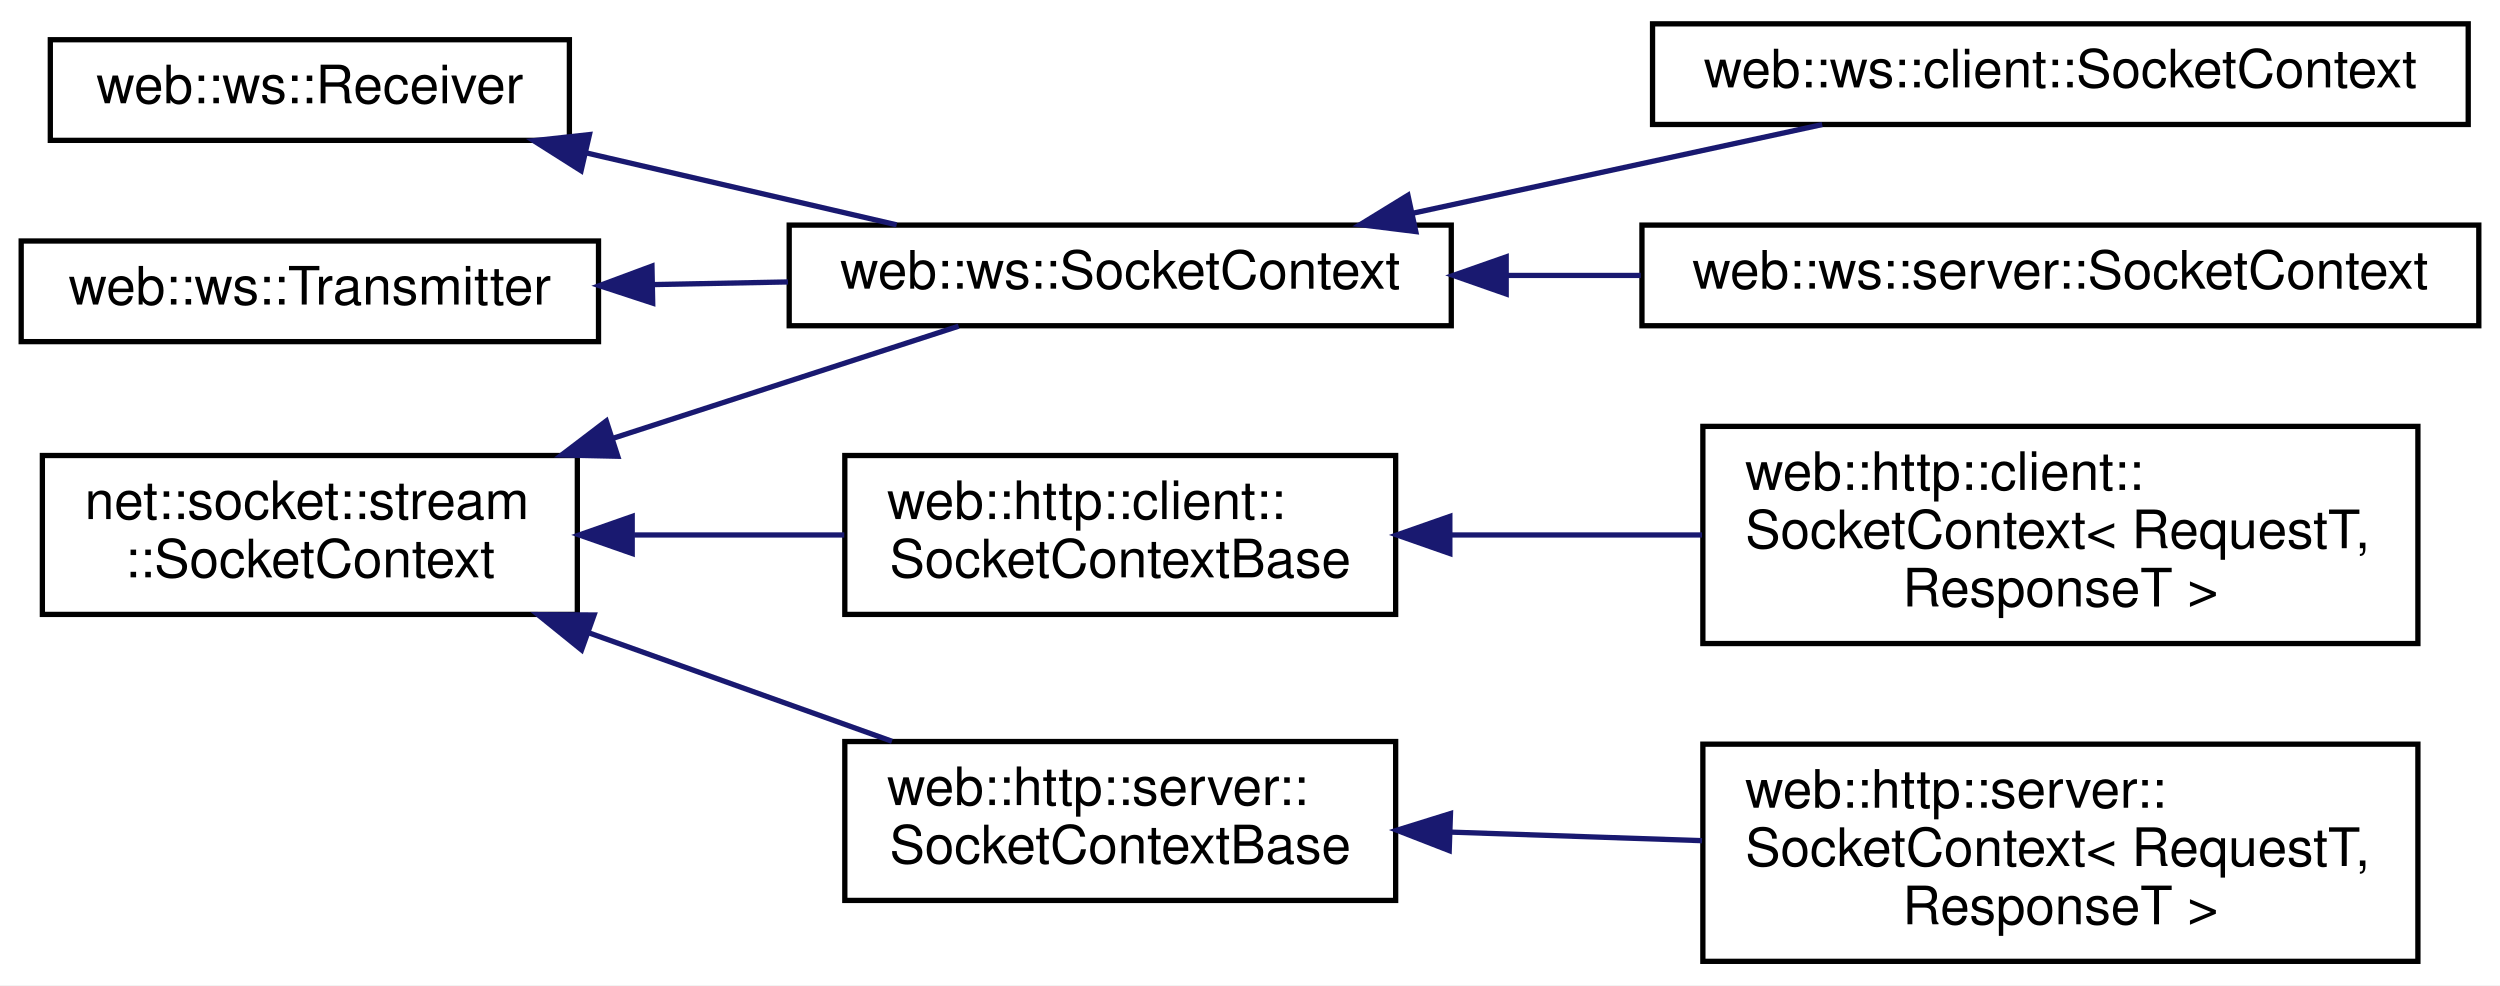
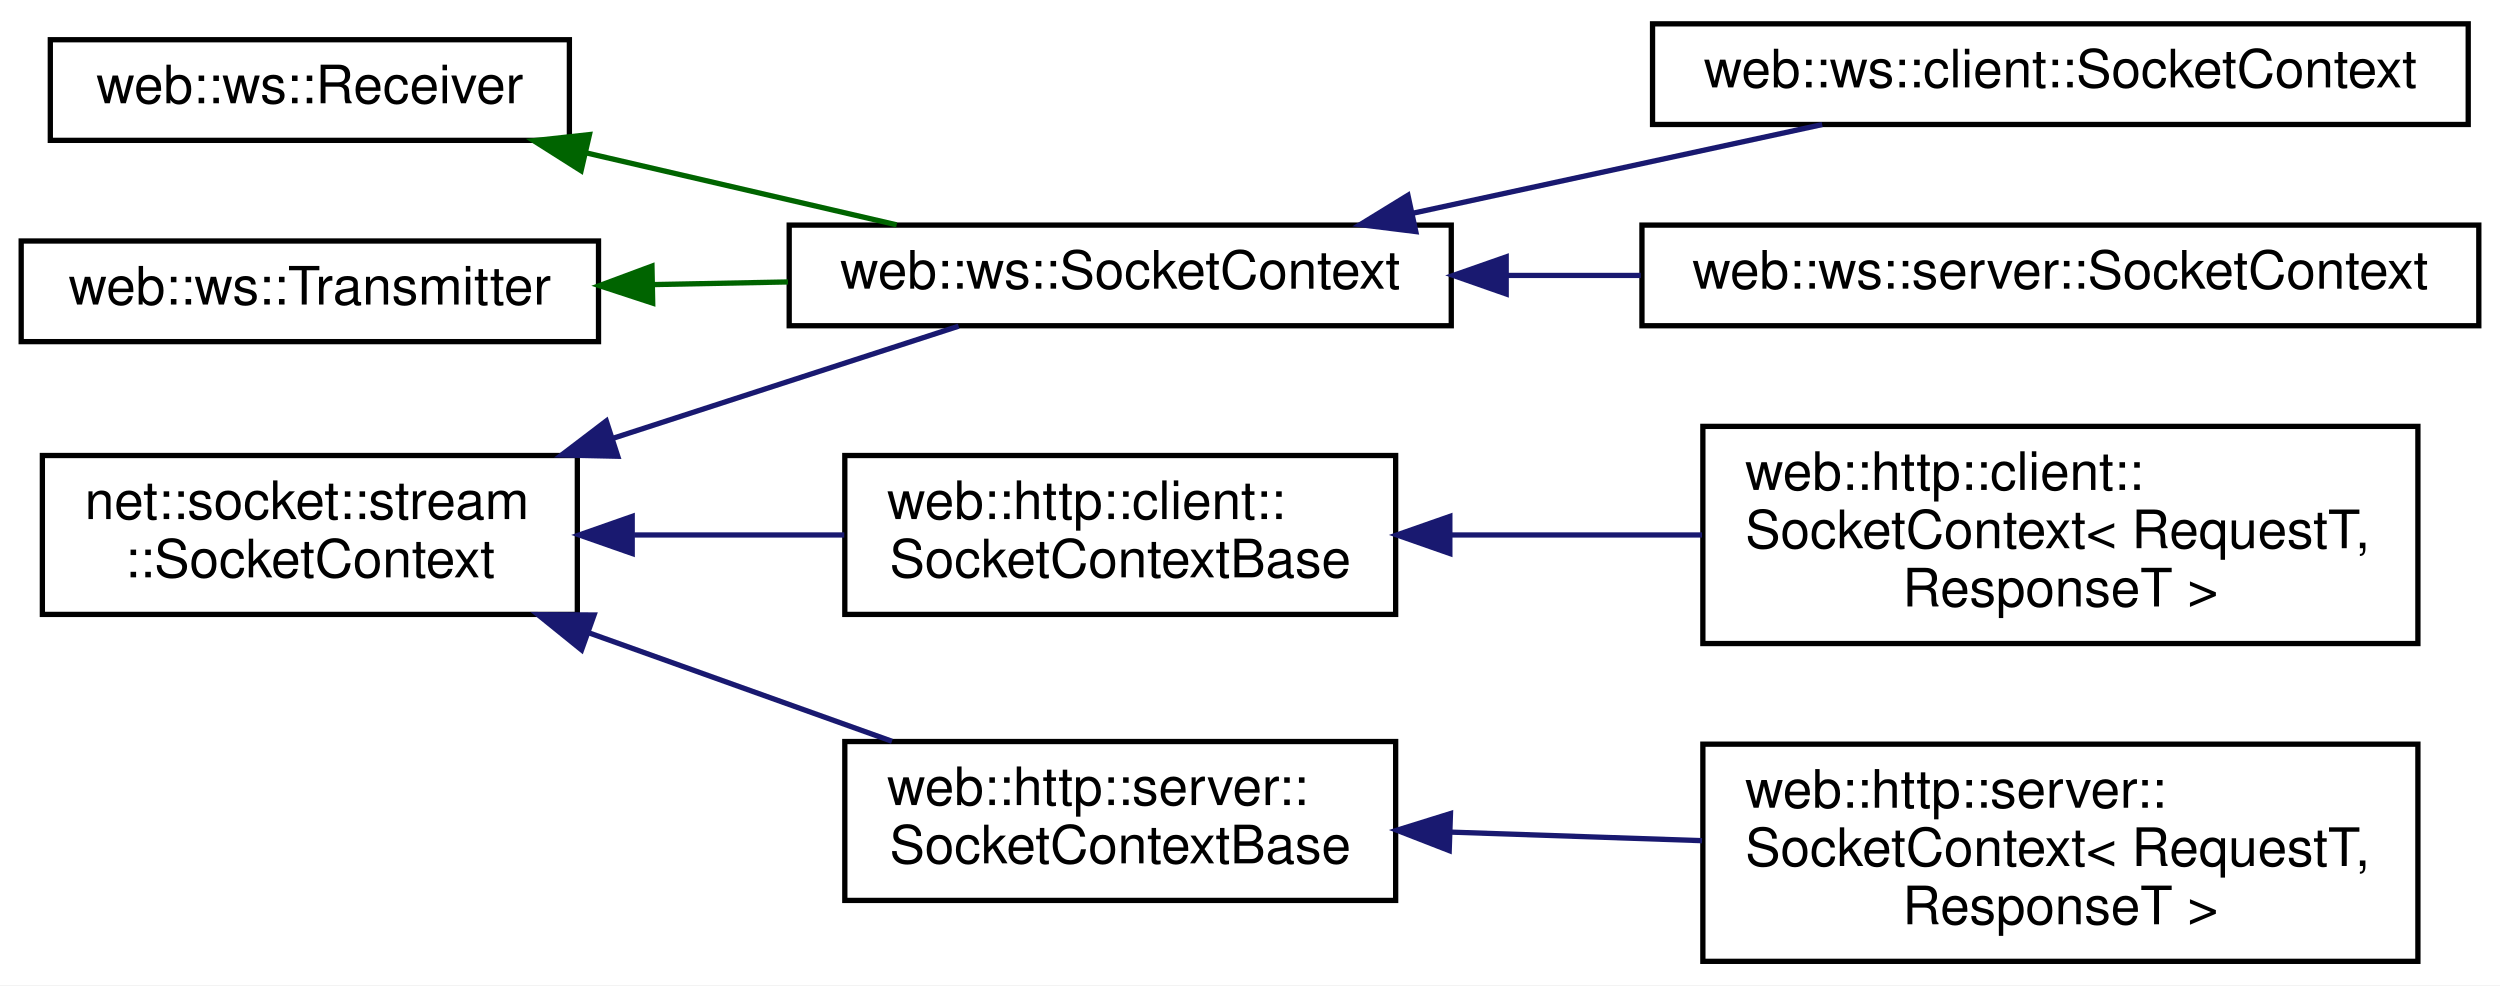
<svg xmlns="http://www.w3.org/2000/svg" xmlns:xlink="http://www.w3.org/1999/xlink" width="472pt" height="186pt" viewBox="0.00 0.00 472.00 186.00">
  <g id="graph0" class="graph" transform="scale(1 1) rotate(0) translate(4 182)">
    <polygon fill="white" stroke="transparent" points="-4,4 -4,-182 468,-182 468,4 -4,4" />
    <g id="node1" class="node">
      <g id="a_node1">
        <a xlink:href="classweb_1_1ws_1_1_receiver.html" target="_top" xlink:title=" ">
          <polygon fill="white" stroke="black" points="5.5,-155.5 5.5,-174.5 103.5,-174.5 103.5,-155.5 5.5,-155.5" />
          <text text-anchor="middle" x="54.5" y="-162.5" font-family="Helvetica,sans-Serif" font-size="10.00">web::ws::Receiver</text>
        </a>
      </g>
    </g>
    <g id="node2" class="node">
      <g id="a_node2">
        <a xlink:href="classweb_1_1ws_1_1_socket_context.html" target="_top" xlink:title=" ">
          <polygon fill="white" stroke="black" points="145,-120.5 145,-139.5 270,-139.5 270,-120.5 145,-120.5" />
          <text text-anchor="middle" x="207.5" y="-127.5" font-family="Helvetica,sans-Serif" font-size="10.00">web::ws::SocketContext</text>
        </a>
      </g>
    </g>
    <g id="edge1" class="edge">
-       <path fill="none" stroke="midnightblue" d="M106.52,-153.17C125.66,-148.74 147.15,-143.76 165.29,-139.55" />
-       <polygon fill="midnightblue" stroke="midnightblue" points="105.71,-149.77 96.76,-155.44 107.29,-156.59 105.71,-149.77" />
+       <path fill="none" stroke="darkgreen" d="M106.52,-153.17C125.66,-148.74 147.15,-143.76 165.29,-139.55" />
+       <polygon fill="darkgreen" stroke="darkgreen" points="105.71,-149.77 96.76,-155.44 107.29,-156.59 105.71,-149.77" />
    </g>
    <g id="node3" class="node">
      <g id="a_node3">
        <a xlink:href="classweb_1_1ws_1_1client_1_1_socket_context.html" target="_top" xlink:title=" ">
          <polygon fill="white" stroke="black" points="308,-158.5 308,-177.5 462,-177.5 462,-158.5 308,-158.5" />
          <text text-anchor="middle" x="385" y="-165.5" font-family="Helvetica,sans-Serif" font-size="10.00">web::ws::client::SocketContext</text>
        </a>
      </g>
    </g>
    <g id="edge2" class="edge">
      <path fill="none" stroke="midnightblue" d="M262.78,-141.75C287.59,-147.13 316.61,-153.41 340.03,-158.48" />
      <polygon fill="midnightblue" stroke="midnightblue" points="263.3,-138.28 252.79,-139.59 261.82,-145.13 263.3,-138.28" />
    </g>
    <g id="node4" class="node">
      <g id="a_node4">
        <a xlink:href="classweb_1_1ws_1_1server_1_1_socket_context.html" target="_top" xlink:title=" ">
          <polygon fill="white" stroke="black" points="306,-120.5 306,-139.5 464,-139.5 464,-120.5 306,-120.5" />
          <text text-anchor="middle" x="385" y="-127.5" font-family="Helvetica,sans-Serif" font-size="10.00">web::ws::server::SocketContext</text>
        </a>
      </g>
    </g>
    <g id="edge3" class="edge">
      <path fill="none" stroke="midnightblue" d="M280.44,-130C288.79,-130 297.34,-130 305.77,-130" />
      <polygon fill="midnightblue" stroke="midnightblue" points="280.37,-126.5 270.37,-130 280.37,-133.5 280.37,-126.5" />
    </g>
    <g id="node5" class="node">
      <g id="a_node5">
        <a xlink:href="classnet_1_1socket_1_1stream_1_1_socket_context.html" target="_top" xlink:title=" ">
          <polygon fill="white" stroke="black" points="4,-66 4,-96 105,-96 105,-66 4,-66" />
          <text text-anchor="start" x="12" y="-84" font-family="Helvetica,sans-Serif" font-size="10.00">net::socket::stream</text>
          <text text-anchor="middle" x="54.5" y="-73" font-family="Helvetica,sans-Serif" font-size="10.00">::SocketContext</text>
        </a>
      </g>
    </g>
    <g id="edge8" class="edge">
      <path fill="none" stroke="midnightblue" d="M111.7,-99.24C133.87,-106.43 158.43,-114.4 176.99,-120.42" />
      <polygon fill="midnightblue" stroke="midnightblue" points="112.63,-95.86 102.04,-96.1 110.47,-102.52 112.63,-95.86" />
    </g>
    <g id="node6" class="node">
      <g id="a_node6">
        <a xlink:href="classweb_1_1http_1_1client_1_1_socket_context_base.html" target="_top" xlink:title=" ">
          <polygon fill="white" stroke="black" points="155.5,-66 155.5,-96 259.5,-96 259.5,-66 155.5,-66" />
          <text text-anchor="start" x="163.5" y="-84" font-family="Helvetica,sans-Serif" font-size="10.00">web::http::client::</text>
          <text text-anchor="middle" x="207.5" y="-73" font-family="Helvetica,sans-Serif" font-size="10.00">SocketContextBase</text>
        </a>
      </g>
    </g>
    <g id="edge4" class="edge">
      <path fill="none" stroke="midnightblue" d="M115.73,-81C128.87,-81 142.65,-81 155.4,-81" />
      <polygon fill="midnightblue" stroke="midnightblue" points="115.36,-77.5 105.36,-81 115.36,-84.5 115.36,-77.5" />
    </g>
    <g id="node8" class="node">
      <g id="a_node8">
        <a xlink:href="classweb_1_1http_1_1server_1_1_socket_context_base.html" target="_top" xlink:title=" ">
          <polygon fill="white" stroke="black" points="155.5,-12 155.5,-42 259.5,-42 259.5,-12 155.5,-12" />
          <text text-anchor="start" x="163.5" y="-30" font-family="Helvetica,sans-Serif" font-size="10.00">web::http::server::</text>
          <text text-anchor="middle" x="207.5" y="-19" font-family="Helvetica,sans-Serif" font-size="10.00">SocketContextBase</text>
        </a>
      </g>
    </g>
    <g id="edge6" class="edge">
      <path fill="none" stroke="midnightblue" d="M107.1,-62.55C125.78,-55.87 146.64,-48.41 164.4,-42.05" />
      <polygon fill="midnightblue" stroke="midnightblue" points="105.8,-59.3 97.56,-65.96 108.16,-65.89 105.8,-59.3" />
    </g>
    <g id="node7" class="node">
      <g id="a_node7">
        <a xlink:href="classweb_1_1http_1_1client_1_1_socket_context.html" target="_top" xlink:title=" ">
          <polygon fill="white" stroke="black" points="317.5,-60.5 317.5,-101.5 452.5,-101.5 452.5,-60.5 317.5,-60.5" />
          <text text-anchor="start" x="325.5" y="-89.5" font-family="Helvetica,sans-Serif" font-size="10.00">web::http::client::</text>
          <text text-anchor="start" x="325.5" y="-78.5" font-family="Helvetica,sans-Serif" font-size="10.00">SocketContext&lt; RequestT,</text>
          <text text-anchor="middle" x="385" y="-67.5" font-family="Helvetica,sans-Serif" font-size="10.00"> ResponseT &gt;</text>
        </a>
      </g>
    </g>
    <g id="edge5" class="edge">
      <path fill="none" stroke="midnightblue" d="M270.1,-81C285.38,-81 301.83,-81 317.34,-81" />
      <polygon fill="midnightblue" stroke="midnightblue" points="269.73,-77.5 259.73,-81 269.73,-84.5 269.73,-77.5" />
    </g>
    <g id="node9" class="node">
      <g id="a_node9">
        <a xlink:href="classweb_1_1http_1_1server_1_1_socket_context.html" target="_top" xlink:title=" ">
          <polygon fill="white" stroke="black" points="317.5,-0.5 317.5,-41.5 452.5,-41.5 452.5,-0.5 317.5,-0.5" />
          <text text-anchor="start" x="325.5" y="-29.5" font-family="Helvetica,sans-Serif" font-size="10.00">web::http::server::</text>
          <text text-anchor="start" x="325.5" y="-18.5" font-family="Helvetica,sans-Serif" font-size="10.00">SocketContext&lt; RequestT,</text>
          <text text-anchor="middle" x="385" y="-7.5" font-family="Helvetica,sans-Serif" font-size="10.00"> ResponseT &gt;</text>
        </a>
      </g>
    </g>
    <g id="edge7" class="edge">
      <path fill="none" stroke="midnightblue" d="M270.1,-24.89C285.38,-24.37 301.83,-23.81 317.34,-23.28" />
      <polygon fill="midnightblue" stroke="midnightblue" points="269.61,-21.41 259.73,-25.25 269.85,-28.4 269.61,-21.41" />
    </g>
    <g id="node10" class="node">
      <g id="a_node10">
        <a xlink:href="classweb_1_1ws_1_1_transmitter.html" target="_top" xlink:title=" ">
          <polygon fill="white" stroke="black" points="0,-117.5 0,-136.5 109,-136.5 109,-117.5 0,-117.5" />
          <text text-anchor="middle" x="54.5" y="-124.5" font-family="Helvetica,sans-Serif" font-size="10.00">web::ws::Transmitter</text>
        </a>
      </g>
    </g>
    <g id="edge9" class="edge">
-       <path fill="none" stroke="midnightblue" d="M119.32,-128.27C127.75,-128.44 136.38,-128.61 144.77,-128.77" />
-       <polygon fill="midnightblue" stroke="midnightblue" points="119.23,-124.77 109.16,-128.07 119.09,-131.76 119.23,-124.77" />
+       <path fill="none" stroke="darkgreen" d="M119.32,-128.27C127.75,-128.44 136.38,-128.61 144.77,-128.77" />
+       <polygon fill="darkgreen" stroke="darkgreen" points="119.23,-124.77 109.16,-128.07 119.09,-131.76 119.23,-124.77" />
    </g>
  </g>
</svg>
